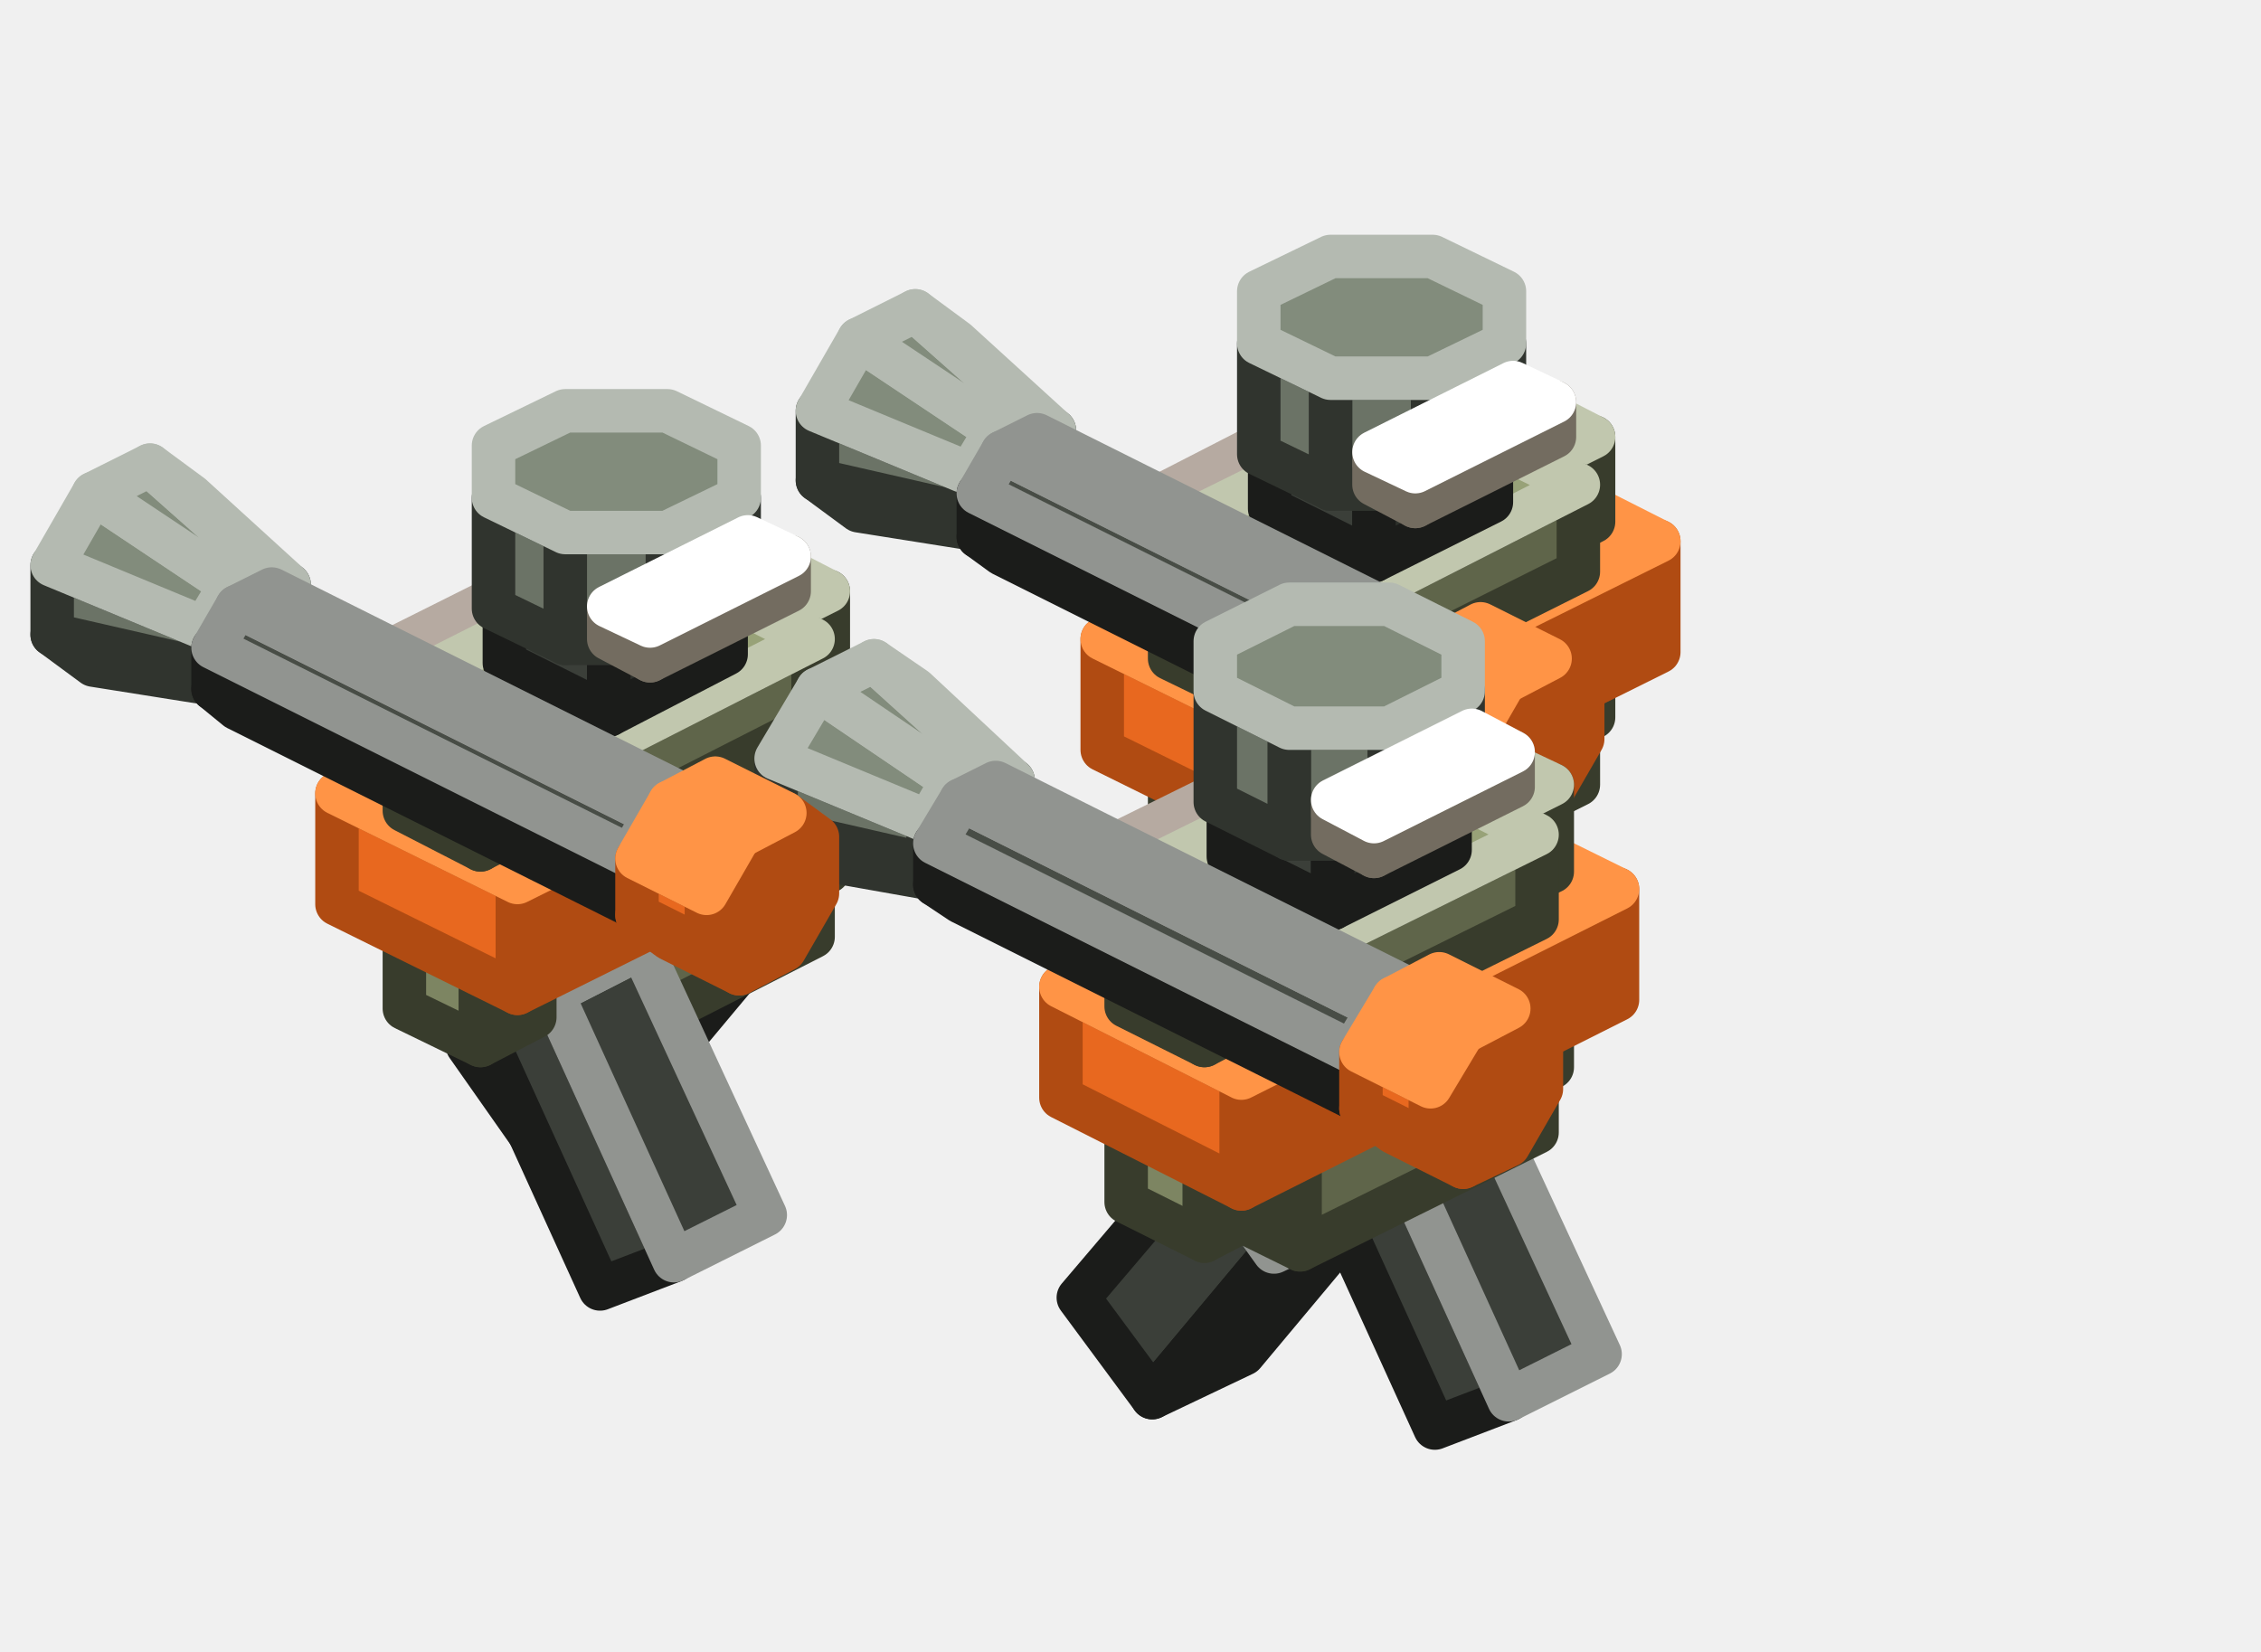
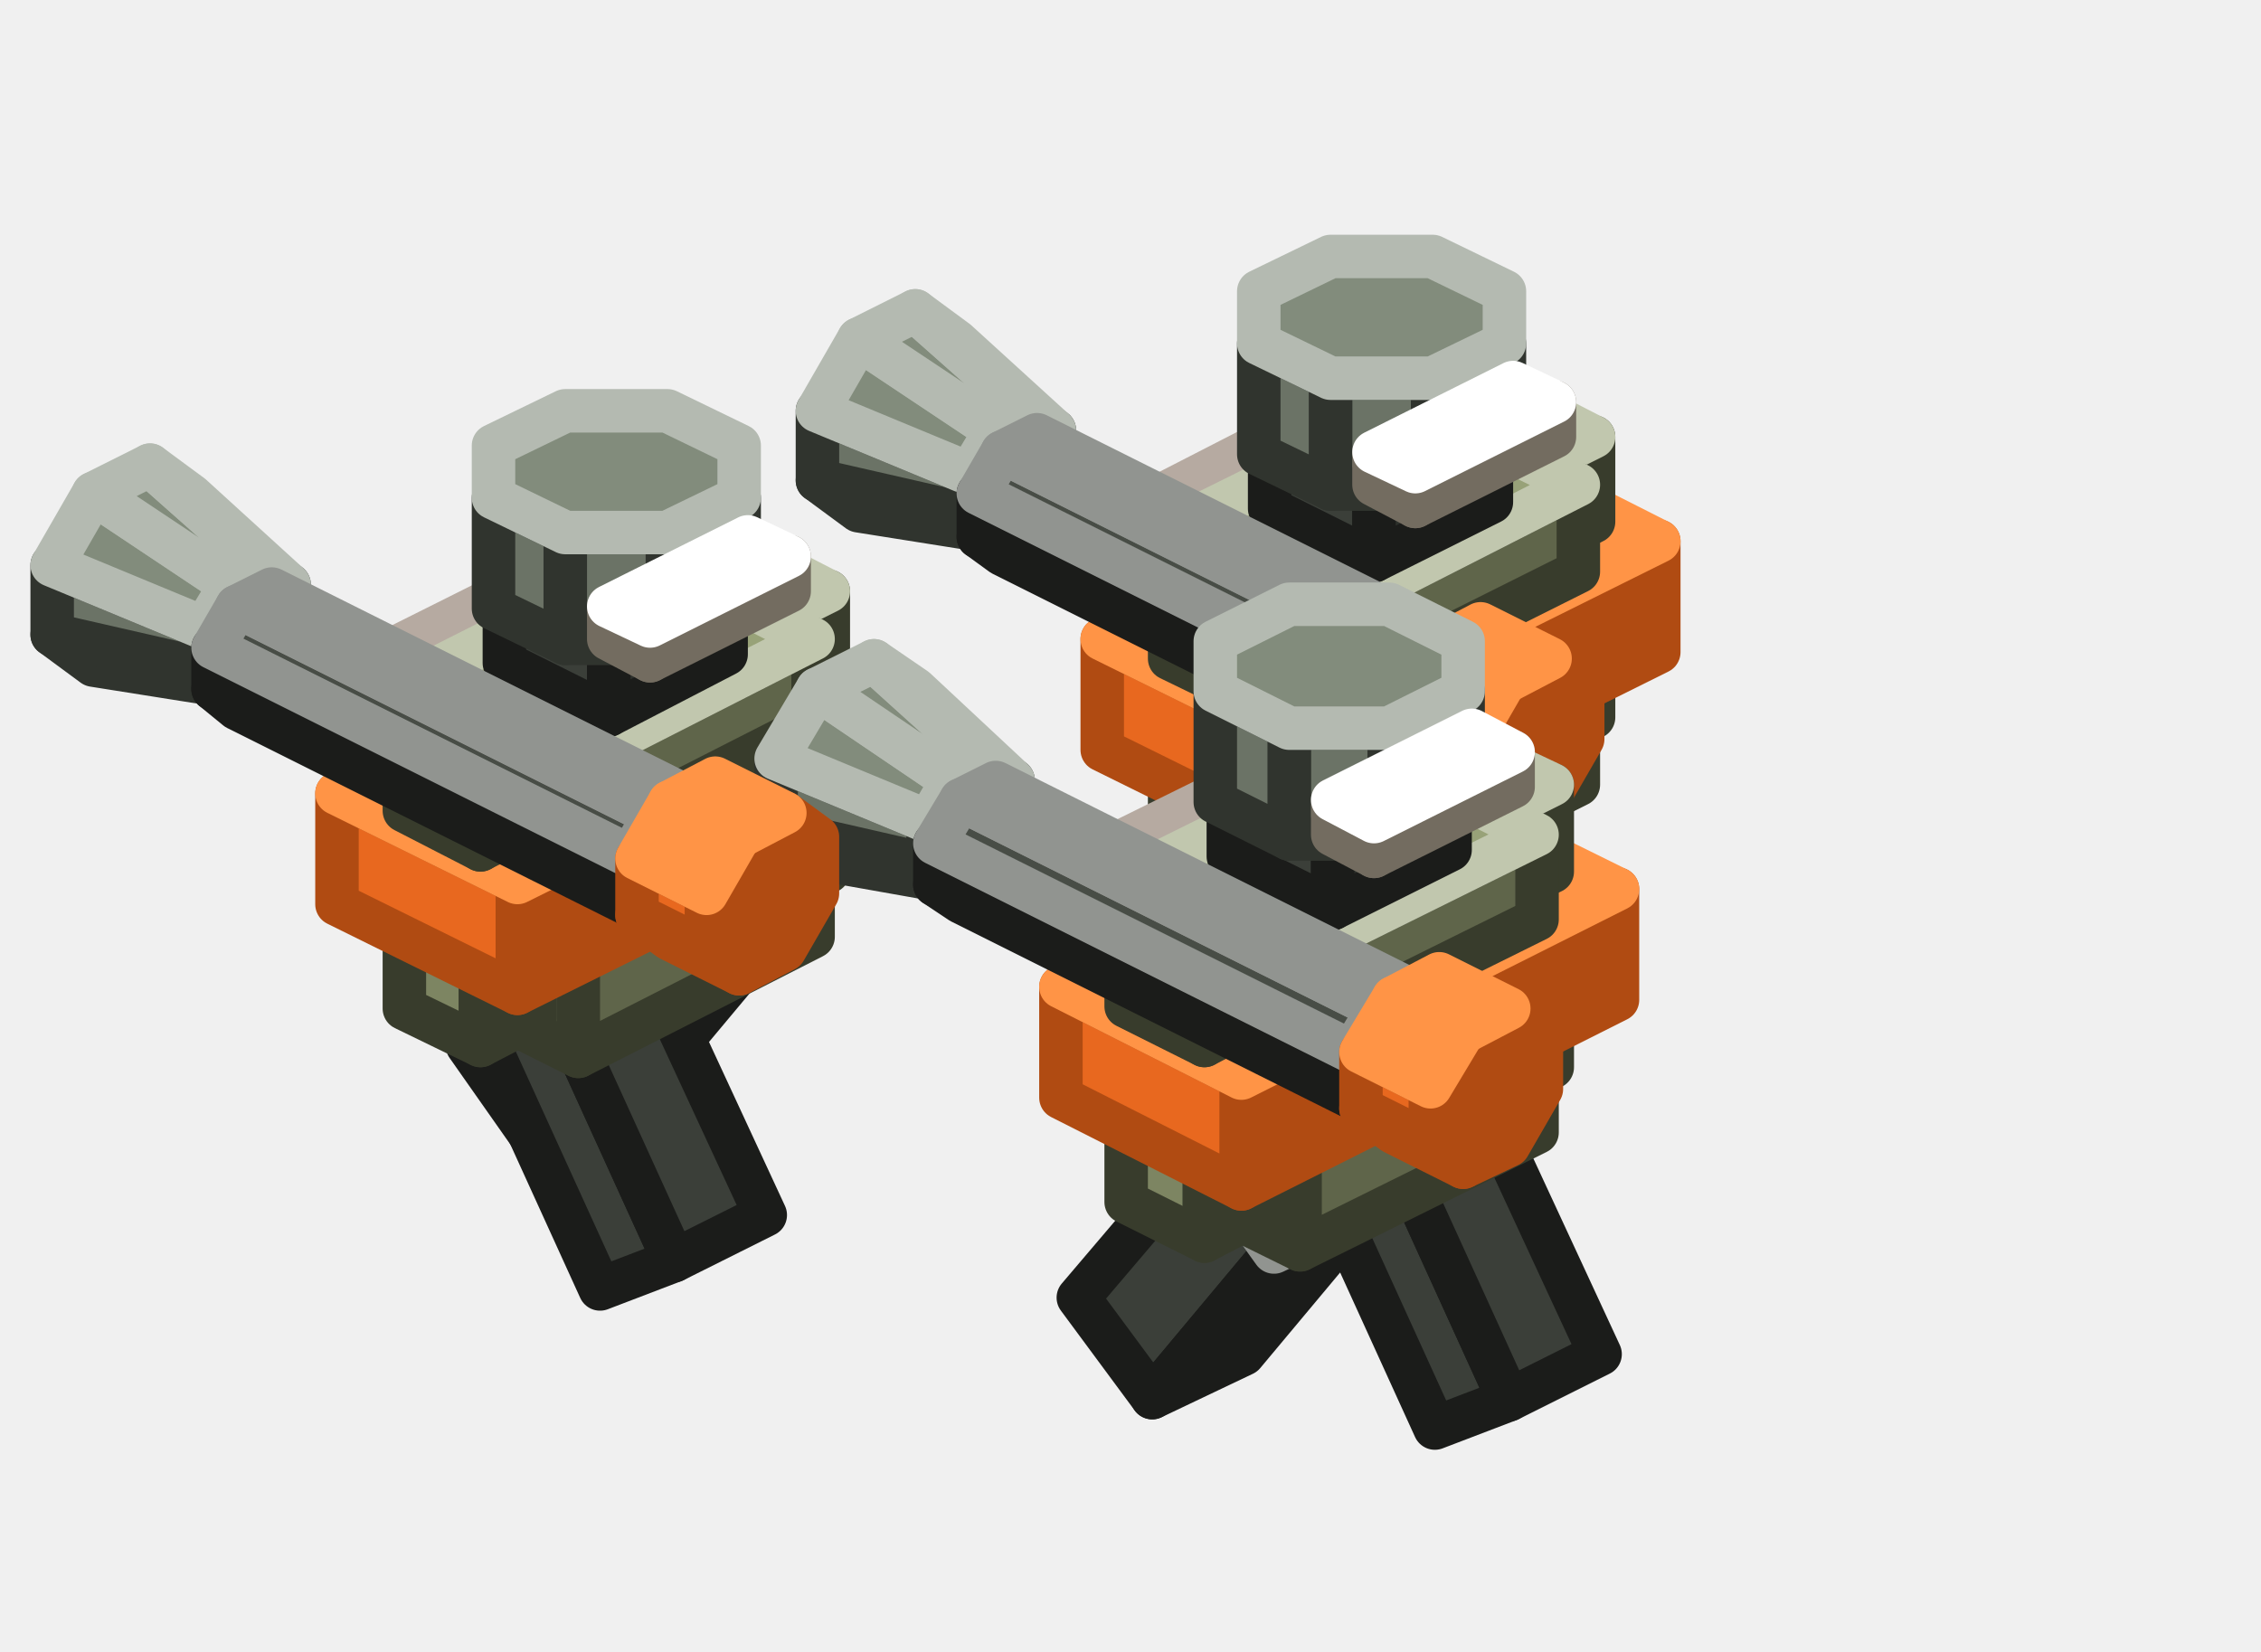
<svg xmlns="http://www.w3.org/2000/svg" width="104" height="76" viewBox="0 0 104 76">
  <g stroke-width="2" stroke-linejoin="round">
    <polygon points="64.4,48.9 60.3,46 62,35.2 66,38.2" fill="#3B3F39" stroke="#1B1C1A" />
    <polygon points="68.5,46.8 64.4,48.9 66,38.2 70.2,36.1" fill="#2D302B" stroke="#1B1C1A" />
    <polygon points="66,38.2 62,35.2 66.1,33.1 70.2,36.1" fill="#484D46" stroke="#919490" />
    <polygon points="70.7,34.3 67.2,32.6 67.2,28.6 70.7,30.4" fill="#7D8562" stroke="#383C2C" />
    <polygon points="73.3,33 70.7,34.3 70.7,30.4 73.3,29.1" fill="#5F654A" stroke="#383C2C" />
    <polygon points="70.7,30.4 67.2,28.6 69.8,27.4 73.3,29.1" fill="#98A278" stroke="#C1C7AE" />
+     <polygon points="62.6,49.5 58.5,48.3 56.8,35.9 60.9,37.1" fill="#3B3F39" stroke="#1B1C1A" />
+     <polygon points="66.8,47.4 62.6,49.5 60.9,37.1 65.1,35" fill="#2D302B" stroke="#1B1C1A" />
+     <polygon points="60.9,37.1 56.8,35.9 61,33.9 65.1,35" fill="#484D46" stroke="#919490" />
    <polygon points="56.2,35.5 53,33.9 53,23 56.2,24.6" fill="#6E5D50" stroke="#322A24" />
    <polygon points="63.8,31.7 56.2,35.5 56.2,24.6 63.8,20.7" fill="#53463C" stroke="#322A24" />
    <polygon points="56.2,24.6 53,23 60.6,19.1 63.8,20.7" fill="#867162" stroke="#B6AAA1" />
-     <polygon points="62.6,49.5 58.5,48.3 56.8,35.9 60.9,37.1" fill="#3B3F39" stroke="#1B1C1A" />
-     <polygon points="66.8,47.4 62.6,49.5 60.9,37.1 65.1,35" fill="#2D302B" stroke="#1B1C1A" />
-     <polygon points="60.9,37.1 56.8,35.9 61,33.9 65.1,35" fill="#484D46" stroke="#919490" />
    <polygon points="61.8,41.5 54.4,37.8 54.4,33.1 61.8,36.8" fill="#7D8562" stroke="#383C2C" />
    <polygon points="72.6,36.1 61.8,41.5 61.8,36.8 72.6,31.4" fill="#5F654A" stroke="#383C2C" />
    <polygon points="61.8,36.8 54.4,33.1 65.3,27.7 72.6,31.4" fill="#98A278" stroke="#C1C7AE" />
    <polygon points="39.5,23.5 37.6,22.1 44.6,23.7 45.8,24.5" fill="#51574D" stroke="#30342E" />
    <polygon points="37.6,22.1 37.6,18.9 44.6,21.8 44.6,23.7" fill="#6B7366" stroke="#30342E" />
    <polygon points="44.6,21.8 45.8,19.8 47.4,19 48.5,19.8 48.5,21.8 47.4,23.7 45.8,24.5 44.6,23.7" fill="#51574D" stroke="#30342E" />
    <polygon points="37.6,18.9 39.5,15.6 45.8,19.8 44.6,21.8" fill="#828C7C" stroke="#B4BAB1" />
    <polygon points="39.5,15.6 42.1,14.3 47.4,19 45.8,19.8" fill="#828C7C" stroke="#B4BAB1" />
    <polygon points="42.1,14.3 44,15.7 48.5,19.8 47.4,19" fill="#6B7366" stroke="#B4BAB1" />
+     <polygon points="24.8,52.8 21.5,48.1 27.1,41.4 30.5,46.1" fill="#3B3F39" stroke="#1B1C1A" />
+     <polygon points="29,50.7 24.8,52.8 30.5,46.1 34.6,44" fill="#2D302B" stroke="#1B1C1A" />
+     <polygon points="30.5,46.1 27.1,41.4 31.3,39.4 34.6,44" fill="#3B3F39" stroke="#919490" />
    <polygon points="35.5,41.4 32,39.6 32,35.7 35.5,37.5" fill="#7D8562" stroke="#383C2C" />
    <polygon points="38.1,40.1 35.5,41.4 35.5,37.5 38.1,36.2" fill="#5F654A" stroke="#383C2C" />
    <polygon points="35.5,37.5 32,35.7 34.6,34.4 38.1,36.2" fill="#98A278" stroke="#C1C7AE" />
-     <polygon points="24.8,52.8 21.5,48.1 27.1,41.4 30.5,46.1" fill="#3B3F39" stroke="#1B1C1A" />
-     <polygon points="29,50.7 24.8,52.8 30.5,46.1 34.6,44" fill="#2D302B" stroke="#1B1C1A" />
-     <polygon points="30.5,46.1 27.1,41.4 31.3,39.4 34.6,44" fill="#3B3F39" stroke="#919490" />
    <polygon points="57.3,41 53.8,39.3 53.8,35.4 57.3,37.1" fill="#7D8562" stroke="#383C2C" />
    <polygon points="59.8,39.8 57.3,41 57.3,37.1 59.8,35.8" fill="#5F654A" stroke="#383C2C" />
    <polygon points="57.3,37.1 53.8,35.4 56.3,34.1 59.8,35.8" fill="#98A278" stroke="#C1C7AE" />
    <polygon points="59,38.6 50.7,34.5 50.7,29.4 59,33.5" fill="#E8681F" stroke="#B04B12" />
    <polygon points="76.3,30 59,38.6 59,33.5 76.3,24.9" fill="#B04B12" stroke="#B04B12" />
    <polygon points="59,33.5 50.7,29.4 68,20.7 76.3,24.9" fill="#FF9446" stroke="#FF9446" />
    <polygon points="70.7,25.3 67.2,23.5 67.2,19.6 70.7,21.4" fill="#7D8562" stroke="#383C2C" />
    <polygon points="73.3,24 70.7,25.3 70.7,21.4 73.3,20.1" fill="#5F654A" stroke="#383C2C" />
    <polygon points="70.7,21.4 67.2,19.6 69.8,18.3 73.3,20.1" fill="#98A278" stroke="#C1C7AE" />
    <polygon points="61.8,31.7 54.4,28 54.4,24.1 61.8,27.8" fill="#7D8562" stroke="#383C2C" />
    <polygon points="72.6,26.3 61.8,31.7 61.8,27.8 72.6,22.3" fill="#5F654A" stroke="#383C2C" />
    <polygon points="61.8,27.8 54.4,24.1 65.3,18.7 72.6,22.3" fill="#98A278" stroke="#C1C7AE" />
    <polygon points="63.2,25.8 58.4,23.4 58.4,19.9 63.2,22.3" fill="#3B3F39" stroke="#1B1C1A" />
    <polygon points="68.6,23.1 63.2,25.8 63.2,22.3 68.6,19.5" fill="#2D302B" stroke="#1B1C1A" />
    <polygon points="63.2,22.3 58.4,19.9 63.8,17.1 68.6,19.5" fill="#484D46" stroke="#919490" />
+     <polygon points="31,58 27.6,59.3 22,47 25.4,45.7" fill="#3B3F39" stroke="#1B1C1A" />
+     <polygon points="35.2,55.9 31,58 25.4,45.7 29.5,43.6" fill="#3B3F39" stroke="#1B1C1A" />
+     <polygon points="25.4,45.7 22,47 26.2,44.9 29.5,43.6" fill="#484D46" stroke="#919490" />
    <polygon points="21,42.6 17.8,41 17.8,30 21,31.6" fill="#6E5D50" stroke="#322A24" />
    <polygon points="28.6,38.8 21,42.6 21,31.6 28.6,27.8" fill="#53463C" stroke="#322A24" />
    <polygon points="21,31.6 17.8,30 25.4,26.2 28.6,27.8" fill="#867162" stroke="#B6AAA1" />
-     <polygon points="26.6,48.6 19.2,44.9 19.2,40.2 26.6,43.9" fill="#7D8562" stroke="#383C2C" />
-     <polygon points="37.4,43.1 26.6,48.6 26.6,43.9 37.4,38.4" fill="#5F654A" stroke="#383C2C" />
-     <polygon points="26.6,43.9 19.2,40.2 30.1,34.8 37.4,38.4" fill="#98A278" stroke="#C1C7AE" />
    <polygon points="65.9,22.5 61.2,22.5 61.2,17.4 65.9,17.4" fill="#6B7366" stroke="#30342E" />
    <polygon points="61.2,22.5 57.9,20.9 57.9,15.8 61.2,17.4" fill="#6B7366" stroke="#30342E" />
    <polygon points="69.2,20.9 65.9,22.5 65.9,17.4 69.2,15.8" fill="#51574D" stroke="#30342E" />
    <polygon points="65.9,17.4 61.2,17.4 57.9,15.8 57.9,13.4 61.2,11.8 65.9,11.8 69.2,13.4 69.2,15.8" fill="#828C7C" stroke="#B4BAB1" />
-     <polygon points="31,58 27.6,59.3 22,47 25.4,45.7" fill="#3B3F39" stroke="#1B1C1A" />
-     <polygon points="35.2,55.9 31,58 25.4,45.7 29.5,43.6" fill="#3B3F39" stroke="#919490" />
-     <polygon points="25.4,45.7 22,47 26.2,44.9 29.5,43.6" fill="#484D46" stroke="#919490" />
+     <polygon points="26.6,48.6 19.2,44.9 19.2,40.2 26.6,43.9" fill="#7D8562" stroke="#383C2C" />
+     <polygon points="37.4,43.1 26.6,48.6 26.6,43.9 37.4,38.4" fill="#5F654A" stroke="#383C2C" />
+     <polygon points="26.6,43.9 19.2,40.2 30.1,34.8 37.4,38.4" fill="#98A278" stroke="#C1C7AE" />
    <polygon points="57.3,32 53.8,30.3 53.8,26.3 57.3,28.1" fill="#7D8562" stroke="#383C2C" />
    <polygon points="59.8,30.7 57.3,32 57.3,28.1 59.8,26.8" fill="#5F654A" stroke="#383C2C" />
    <polygon points="57.3,28.1 53.8,26.3 56.3,25.1 59.8,26.8" fill="#98A278" stroke="#C1C7AE" />
    <polygon points="4.3,30.6 2.4,29.2 9.4,30.8 10.6,31.6" fill="#51574D" stroke="#30342E" />
    <polygon points="2.4,29.2 2.4,26 9.4,28.9 9.4,30.8" fill="#6B7366" stroke="#30342E" />
    <polygon points="9.4,28.9 10.6,26.9 12.2,26.1 13.3,26.9 13.3,28.9 12.2,30.8 10.6,31.6 9.4,30.8" fill="#51574D" stroke="#30342E" />
    <polygon points="2.4,26 4.3,22.7 10.6,26.9 9.4,28.9" fill="#828C7C" stroke="#B4BAB1" />
    <polygon points="4.3,22.7 6.9,21.4 12.2,26.1 10.6,26.9" fill="#828C7C" stroke="#B4BAB1" />
    <polygon points="6.9,21.4 8.8,22.8 13.3,26.9 12.2,26.1" fill="#6B7366" stroke="#B4BAB1" />
    <polygon points="46.1,25.5 45,24.7 64.2,34.3 65.3,35.1" fill="#2D302B" stroke="#1B1C1A" />
    <polygon points="45,24.7 45,22.7 64.2,32.3 64.2,34.3" fill="#3B3F39" stroke="#1B1C1A" />
    <polygon points="64.2,32.3 65.3,30.4 66.9,29.6 68,30.4 68,32.3 66.9,34.3 65.3,35.1 64.2,34.3" fill="#2D302B" stroke="#1B1C1A" />
    <polygon points="45,22.7 46.1,20.8 65.3,30.4 64.2,32.3" fill="#484D46" stroke="#919490" />
    <polygon points="46.1,20.8 47.7,20 66.9,29.6 65.3,30.4" fill="#484D46" stroke="#919490" />
    <polygon points="65.1,23.3 63.2,22.3 63.2,20.8 65.1,21.7" fill="#FFF1D6" stroke="#736C60" />
    <polygon points="71.5,20.1 65.1,23.3 65.1,21.7 71.5,18.5" fill="#C1B6A2" stroke="#736C60" />
    <polygon points="65.1,21.7 63.2,20.8 69.6,17.6 71.5,18.5" fill="#FFFFFF" stroke="#FFFFFF" />
    <polygon points="22.1,48.1 18.6,46.4 18.6,42.4 22.1,44.2" fill="#7D8562" stroke="#383C2C" />
    <polygon points="24.6,46.8 22.1,48.1 22.1,44.2 24.6,42.9" fill="#5F654A" stroke="#383C2C" />
    <polygon points="22.1,44.2 18.6,42.4 21.1,41.2 24.6,42.9" fill="#98A278" stroke="#C1C7AE" />
    <polygon points="23.8,45.7 15.5,41.6 15.5,36.5 23.8,40.6" fill="#E8681F" stroke="#B04B12" />
    <polygon points="41.1,37.1 23.8,45.7 23.8,40.6 41.1,32" fill="#B04B12" stroke="#B04B12" />
    <polygon points="23.8,40.6 15.5,36.5 32.8,27.8 41.1,32" fill="#FF9446" stroke="#FF9446" />
    <polygon points="35.5,32.4 32,30.6 32,26.7 35.5,28.5" fill="#7D8562" stroke="#383C2C" />
    <polygon points="38.1,31.1 35.5,32.4 35.5,28.5 38.1,27.2" fill="#5F654A" stroke="#383C2C" />
    <polygon points="35.5,28.5 32,26.7 34.6,25.4 38.1,27.2" fill="#98A278" stroke="#C1C7AE" />
    <polygon points="26.6,38.8 19.2,35.1 19.2,31.2 26.6,34.9" fill="#7D8562" stroke="#383C2C" />
    <polygon points="37.4,33.3 26.6,38.8 26.6,34.9 37.4,29.4" fill="#5F654A" stroke="#383C2C" />
    <polygon points="26.6,34.9 19.2,31.2 30.1,25.7 37.4,29.4" fill="#98A278" stroke="#C1C7AE" />
    <polygon points="28,32.9 23.2,30.5 23.2,26.9 28,29.3" fill="#3B3F39" stroke="#1B1C1A" />
    <polygon points="33.4,30.1 28,32.9 28,29.3 33.4,26.6" fill="#2D302B" stroke="#1B1C1A" />
    <polygon points="28,29.3 23.2,26.9 28.6,24.2 33.4,26.6" fill="#484D46" stroke="#919490" />
+     <polygon points="69.4,64.4 66,65.7 60.4,53.4 63.8,52.1" fill="#3B3F39" stroke="#1B1C1A" />
+     <polygon points="73.6,62.3 69.4,64.4 63.8,52.1 67.9,50" fill="#3B3F39" stroke="#1B1C1A" />
+     <polygon points="63.8,52.1 60.4,53.4 64.6,51.3 67.9,50" fill="#484D46" stroke="#919490" />
    <polygon points="68.8,50.4 65.3,48.6 65.3,44.7 68.8,46.4" fill="#7D8562" stroke="#383C2C" />
    <polygon points="71.4,49.1 68.8,50.4 68.8,46.4 71.4,45.2" fill="#5F654A" stroke="#383C2C" />
    <polygon points="68.8,46.4 65.3,44.7 67.8,43.4 71.4,45.2" fill="#98A278" stroke="#C1C7AE" />
    <polygon points="30.7,29.6 26,29.6 26,24.5 30.7,24.5" fill="#6B7366" stroke="#30342E" />
    <polygon points="26,29.6 22.7,28 22.7,22.9 26,24.5" fill="#6B7366" stroke="#30342E" />
    <polygon points="34,28 30.7,29.6 30.7,24.5 34,22.9" fill="#51574D" stroke="#30342E" />
    <polygon points="30.7,24.5 26,24.5 22.7,22.9 22.7,20.5 26,18.9 30.7,18.9 34,20.5 34,22.9" fill="#828C7C" stroke="#B4BAB1" />
    <polygon points="22.1,39.1 18.6,37.3 18.6,33.4 22.1,35.2" fill="#7D8562" stroke="#383C2C" />
    <polygon points="24.6,37.8 22.1,39.1 22.1,35.2 24.6,33.9" fill="#5F654A" stroke="#383C2C" />
    <polygon points="22.1,35.2 18.6,33.4 21.1,32.1 24.6,33.9" fill="#98A278" stroke="#C1C7AE" />
-     <polygon points="69.4,64.4 66,65.7 60.4,53.4 63.8,52.1" fill="#3B3F39" stroke="#1B1C1A" />
-     <polygon points="73.6,62.3 69.4,64.4 63.8,52.1 67.9,50" fill="#3B3F39" stroke="#919490" />
-     <polygon points="63.8,52.1 60.4,53.4 64.6,51.3 67.9,50" fill="#484D46" stroke="#919490" />
-     <polygon points="53,64.3 49.6,59.7 55.3,53 58.6,57.6" fill="#3B3F39" stroke="#1B1C1A" />
-     <polygon points="57.2,62.3 53,64.3 58.6,57.6 62.8,55.6" fill="#2D302B" stroke="#1B1C1A" />
-     <polygon points="58.6,57.6 55.3,53 59.4,50.9 62.8,55.6" fill="#3B3F39" stroke="#919490" />
    <polygon points="10.9,32.6 9.8,31.7 29,41.3 30.1,42.2" fill="#2D302B" stroke="#1B1C1A" />
    <polygon points="9.8,31.7 9.8,29.8 29,39.4 29,41.3" fill="#3B3F39" stroke="#1B1C1A" />
    <polygon points="29,39.4 30.1,37.5 31.7,36.7 32.8,37.5 32.8,39.4 31.7,41.4 30.1,42.2 29,41.3" fill="#2D302B" stroke="#1B1C1A" />
    <polygon points="9.8,29.8 10.9,27.9 30.1,37.5 29,39.4" fill="#484D46" stroke="#919490" />
    <polygon points="10.9,27.9 12.5,27.1 31.7,36.7 30.1,37.5" fill="#484D46" stroke="#919490" />
    <polygon points="29.9,30.4 28,29.4 28,27.9 29.9,28.8" fill="#FFF1D6" stroke="#736C60" />
    <polygon points="36.3,27.2 29.9,30.4 29.9,28.8 36.3,25.6" fill="#C1B6A2" stroke="#736C60" />
    <polygon points="29.9,28.8 28,27.9 34.4,24.7 36.3,25.6" fill="#FFFFFF" stroke="#FFFFFF" />
+     <polygon points="53,64.3 49.6,59.7 55.3,53 58.6,57.6" fill="#3B3F39" stroke="#1B1C1A" />
+     <polygon points="57.2,62.3 53,64.3 58.6,57.6 62.8,55.6" fill="#2D302B" stroke="#1B1C1A" />
+     <polygon points="58.6,57.6 55.3,53 59.4,50.9 62.8,55.6" fill="#3B3F39" stroke="#919490" />
    <polygon points="54.2,51.6 51,50 51,39 54.2,40.6" fill="#6E5D50" stroke="#322A24" />
    <polygon points="61.9,47.7 54.2,51.6 54.2,40.6 61.9,36.8" fill="#53463C" stroke="#322A24" />
    <polygon points="54.2,40.6 51,39 58.7,35.2 61.9,36.8" fill="#867162" stroke="#B6AAA1" />
    <polygon points="59.8,57.5 52.5,53.9 52.5,49.2 59.8,52.8" fill="#7D8562" stroke="#383C2C" />
    <polygon points="70.7,52.1 59.8,57.5 59.8,52.8 70.7,47.4" fill="#5F654A" stroke="#383C2C" />
    <polygon points="59.8,52.8 52.5,49.2 63.4,43.7 70.7,47.4" fill="#98A278" stroke="#C1C7AE" />
    <polygon points="37.6,39.5 35.7,38.2 42.7,39.8 43.8,40.6" fill="#51574D" stroke="#30342E" />
    <polygon points="35.7,38.2 35.7,34.9 42.7,37.8 42.7,39.8" fill="#6B7366" stroke="#30342E" />
    <polygon points="42.7,37.8 43.8,35.9 45.4,35.1 46.6,35.9 46.6,37.8 45.4,39.8 43.8,40.6 42.7,39.8" fill="#51574D" stroke="#30342E" />
    <polygon points="35.7,34.9 37.6,31.7 43.8,35.9 42.7,37.8" fill="#828C7C" stroke="#B4BAB1" />
    <polygon points="37.6,31.7 40.2,30.4 45.4,35.1 43.8,35.9" fill="#828C7C" stroke="#B4BAB1" />
    <polygon points="40.2,30.4 42.1,31.7 46.6,35.9 45.4,35.1" fill="#6B7366" stroke="#B4BAB1" />
    <polygon points="55.4,57.1 51.8,55.3 51.8,51.4 55.4,53.2" fill="#7D8562" stroke="#383C2C" />
    <polygon points="57.9,55.8 55.4,57.1 55.4,53.2 57.9,51.9" fill="#5F654A" stroke="#383C2C" />
    <polygon points="55.4,53.2 51.8,51.4 54.4,50.1 57.9,51.9" fill="#98A278" stroke="#C1C7AE" />
    <polygon points="57.1,54.7 48.8,50.5 48.8,45.4 57.1,49.6" fill="#E8681F" stroke="#B04B12" />
    <polygon points="74.4,46 57.1,54.7 57.1,49.6 74.4,40.9" fill="#B04B12" stroke="#B04B12" />
    <polygon points="57.1,49.6 48.8,45.4 66.1,36.8 74.4,40.9" fill="#FF9446" stroke="#FF9446" />
    <polygon points="66,36.1 64.5,35 67.7,36.6 69.2,37.7" fill="#B04B12" stroke="#B04B12" />
    <polygon points="64.5,35 64.5,32.4 67.7,34 67.7,36.6" fill="#E8681F" stroke="#B04B12" />
    <polygon points="67.7,34 69.2,31.4 71.3,30.3 72.8,31.4 72.8,34 71.3,36.6 69.2,37.7 67.7,36.6" fill="#B04B12" stroke="#B04B12" />
    <polygon points="64.5,32.4 66,29.8 69.2,31.4 67.7,34" fill="#FF9446" stroke="#FF9446" />
    <polygon points="66,29.8 68.1,28.7 71.3,30.3 69.2,31.4" fill="#FF9446" stroke="#FF9446" />
    <polygon points="68.8,41.3 65.3,39.6 65.3,35.7 68.8,37.4" fill="#7D8562" stroke="#383C2C" />
    <polygon points="71.4,40.1 68.8,41.3 68.8,37.4 71.4,36.1" fill="#5F654A" stroke="#383C2C" />
    <polygon points="68.8,37.4 65.3,35.7 67.8,34.4 71.4,36.1" fill="#98A278" stroke="#C1C7AE" />
    <polygon points="59.8,47.7 52.5,44.1 52.5,40.1 59.8,43.8" fill="#7D8562" stroke="#383C2C" />
    <polygon points="70.7,42.3 59.8,47.7 59.8,43.8 70.7,38.4" fill="#5F654A" stroke="#383C2C" />
    <polygon points="59.8,43.8 52.5,40.1 63.4,34.7 70.7,38.4" fill="#98A278" stroke="#C1C7AE" />
    <polygon points="30.8,43.2 29.3,42.1 32.5,43.7 34,44.8" fill="#B04B12" stroke="#B04B12" />
    <polygon points="29.3,42.1 29.3,39.5 32.5,41.1 32.5,43.7" fill="#E8681F" stroke="#B04B12" />
    <polygon points="32.5,41.1 34,38.5 36.1,37.4 37.6,38.5 37.6,41.1 36.1,43.7 34,44.8 32.5,43.7" fill="#B04B12" stroke="#B04B12" />
    <polygon points="29.3,39.5 30.8,36.9 34,38.5 32.5,41.1" fill="#FF9446" stroke="#FF9446" />
    <polygon points="30.8,36.9 32.9,35.8 36.1,37.4 34,38.5" fill="#FF9446" stroke="#FF9446" />
    <polygon points="61.3,41.8 56.5,39.4 56.5,35.9 61.3,38.3" fill="#3B3F39" stroke="#1B1C1A" />
    <polygon points="66.7,39.1 61.3,41.8 61.3,38.3 66.7,35.6" fill="#2D302B" stroke="#1B1C1A" />
    <polygon points="61.3,38.3 56.5,35.9 61.9,33.2 66.7,35.6" fill="#484D46" stroke="#919490" />
    <polygon points="63.9,38.6 59.3,38.6 59.3,33.5 63.9,33.5" fill="#6B7366" stroke="#30342E" />
    <polygon points="59.3,38.6 55.9,36.9 55.9,31.8 59.3,33.5" fill="#6B7366" stroke="#30342E" />
    <polygon points="67.3,36.9 63.9,38.6 63.9,33.5 67.3,31.8" fill="#51574D" stroke="#30342E" />
    <polygon points="63.9,33.5 59.3,33.5 55.9,31.8 55.9,29.5 59.3,27.8 63.9,27.8 67.3,29.5 67.3,31.8" fill="#828C7C" stroke="#B4BAB1" />
    <polygon points="55.4,48.1 51.8,46.3 51.8,42.4 55.4,44.1" fill="#7D8562" stroke="#383C2C" />
    <polygon points="57.9,46.8 55.4,48.1 55.4,44.1 57.9,42.9" fill="#5F654A" stroke="#383C2C" />
    <polygon points="55.4,44.1 51.8,42.4 54.4,41.1 57.9,42.9" fill="#98A278" stroke="#C1C7AE" />
    <polygon points="44.2,41.5 43,40.7 62.2,50.3 63.4,51.1" fill="#2D302B" stroke="#1B1C1A" />
    <polygon points="43,40.7 43,38.8 62.2,48.4 62.2,50.3" fill="#3B3F39" stroke="#1B1C1A" />
    <polygon points="62.2,48.4 63.4,46.4 65,45.6 66.1,46.4 66.1,48.4 65,50.3 63.4,51.1 62.2,50.3" fill="#2D302B" stroke="#1B1C1A" />
    <polygon points="43,38.8 44.2,36.8 63.4,46.4 62.2,48.4" fill="#484D46" stroke="#919490" />
    <polygon points="44.2,36.8 45.8,36 65,45.6 63.4,46.4" fill="#484D46" stroke="#919490" />
    <polygon points="63.2,39.4 61.3,38.4 61.3,36.8 63.2,37.8" fill="#FFF1D6" stroke="#736C60" />
    <polygon points="69.6,36.2 63.2,39.4 63.2,37.8 69.6,34.6" fill="#C1B6A2" stroke="#736C60" />
    <polygon points="63.2,37.8 61.3,36.8 67.7,33.6 69.6,34.6" fill="#FFFFFF" stroke="#FFFFFF" />
    <polygon points="64.1,52.1 62.6,51 65.8,52.6 67.3,53.7" fill="#B04B12" stroke="#B04B12" />
    <polygon points="62.6,51 62.6,48.4 65.8,50 65.8,52.6" fill="#E8681F" stroke="#B04B12" />
    <polygon points="65.8,50 67.3,47.5 69.4,46.4 70.9,47.5 70.9,50.1 69.4,52.7 67.3,53.7 65.8,52.6" fill="#B04B12" stroke="#B04B12" />
    <polygon points="62.6,48.4 64.1,45.9 67.3,47.5 65.8,50" fill="#FF9446" stroke="#FF9446" />
    <polygon points="64.1,45.9 66.2,44.8 69.4,46.4 67.3,47.5" fill="#FF9446" stroke="#FF9446" />
  </g>
</svg>
